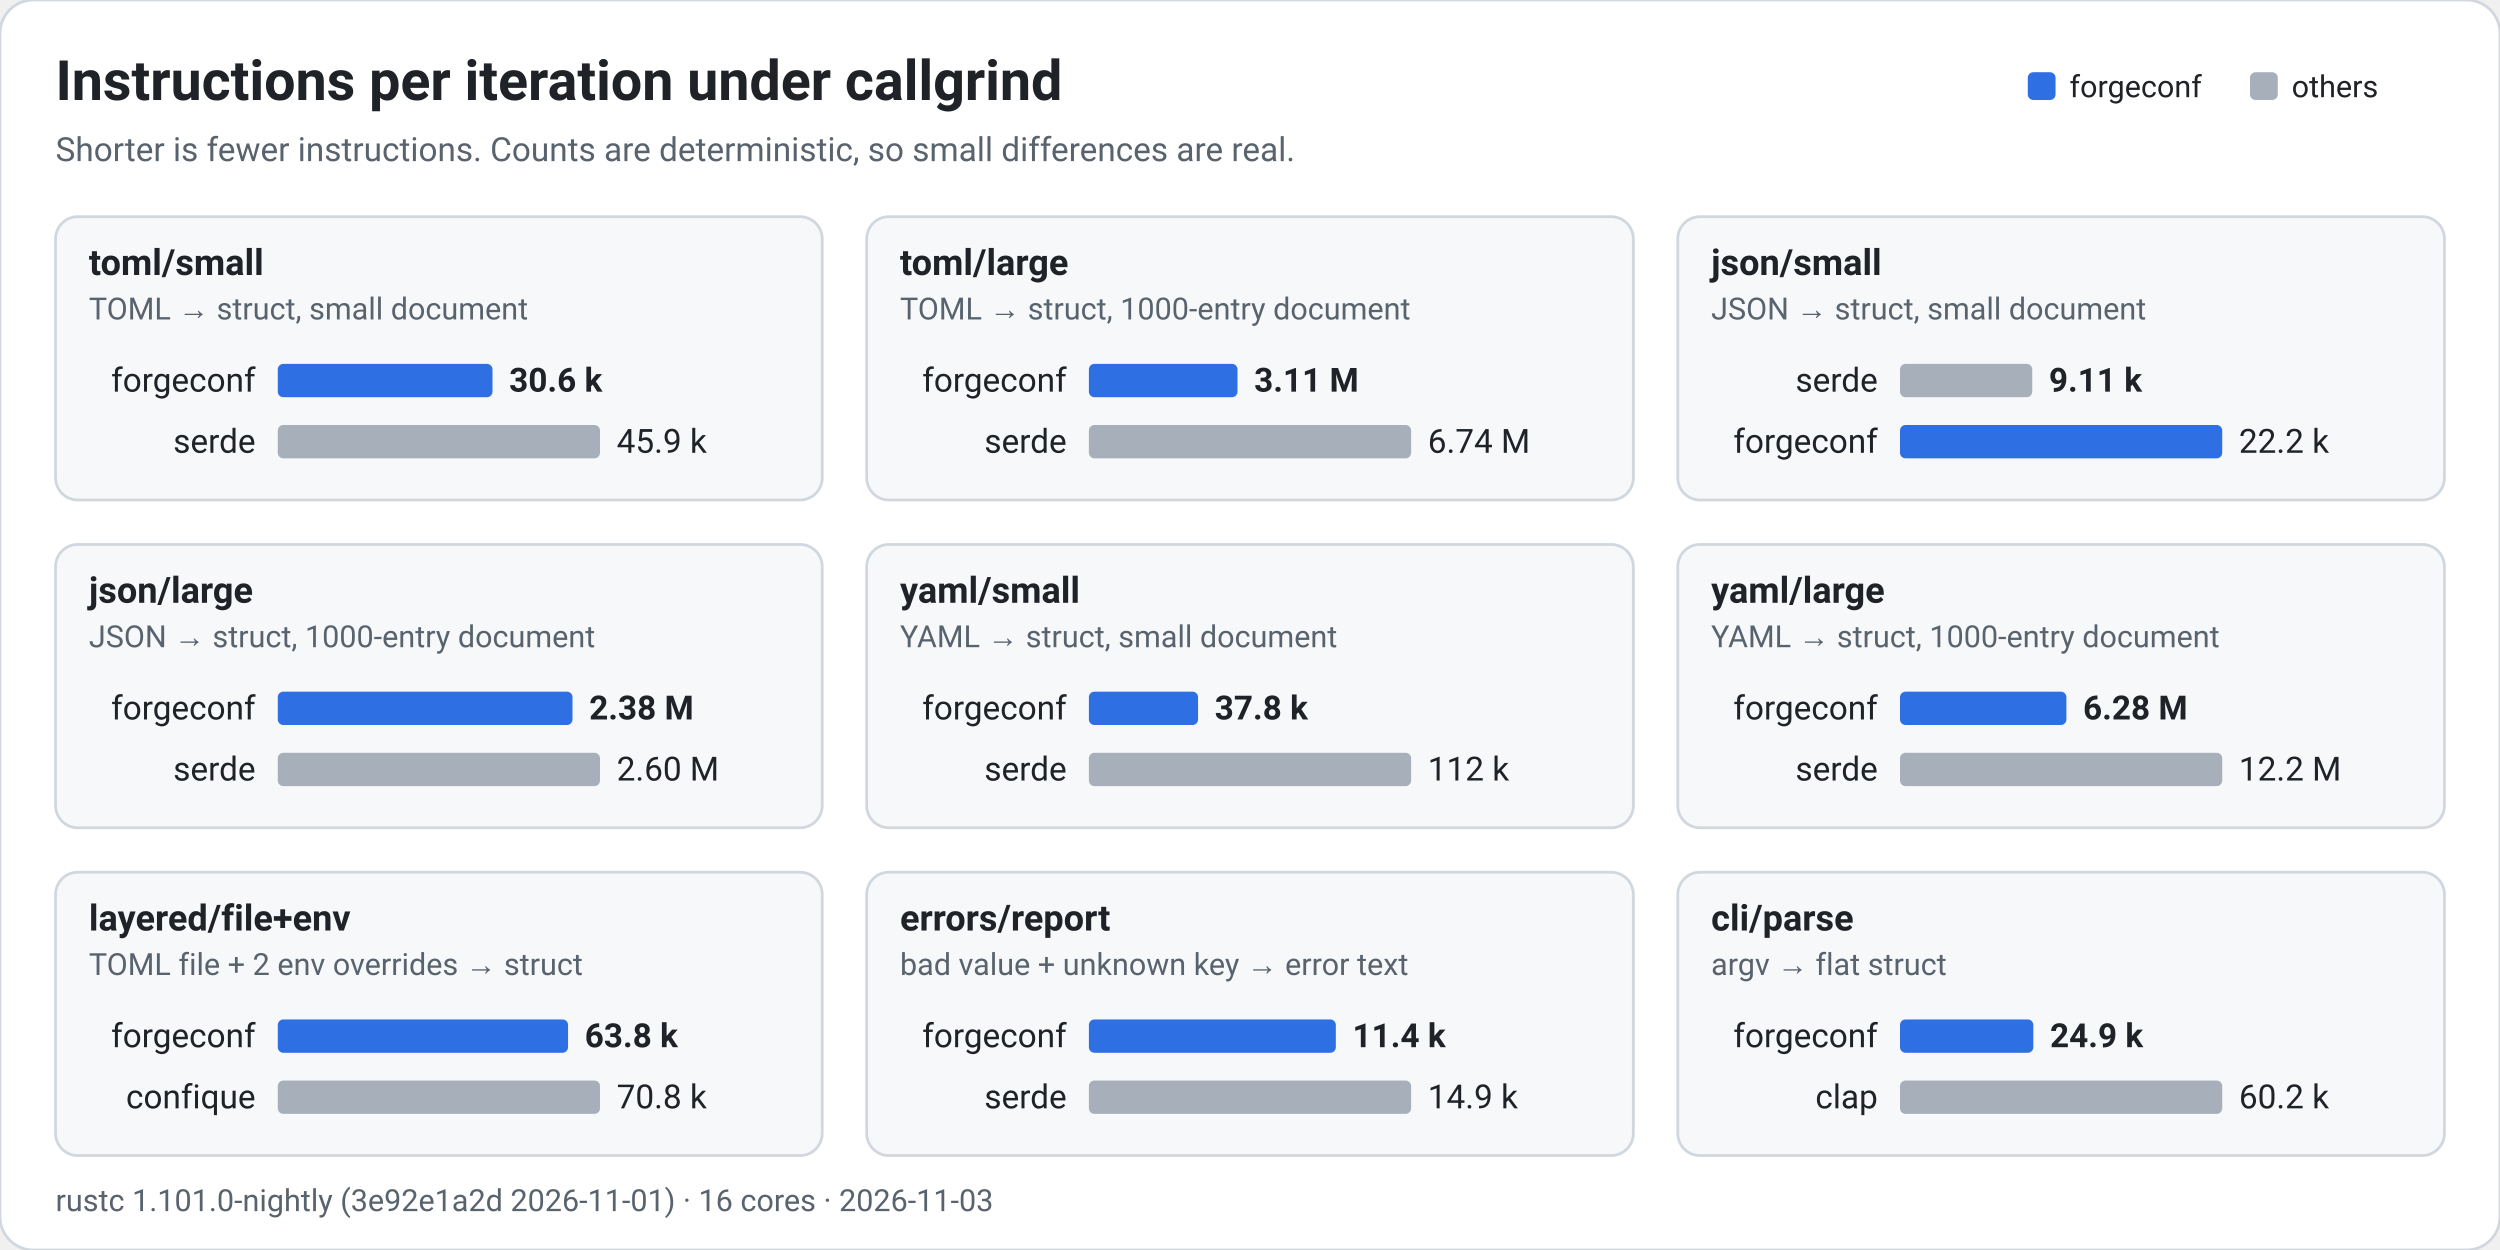
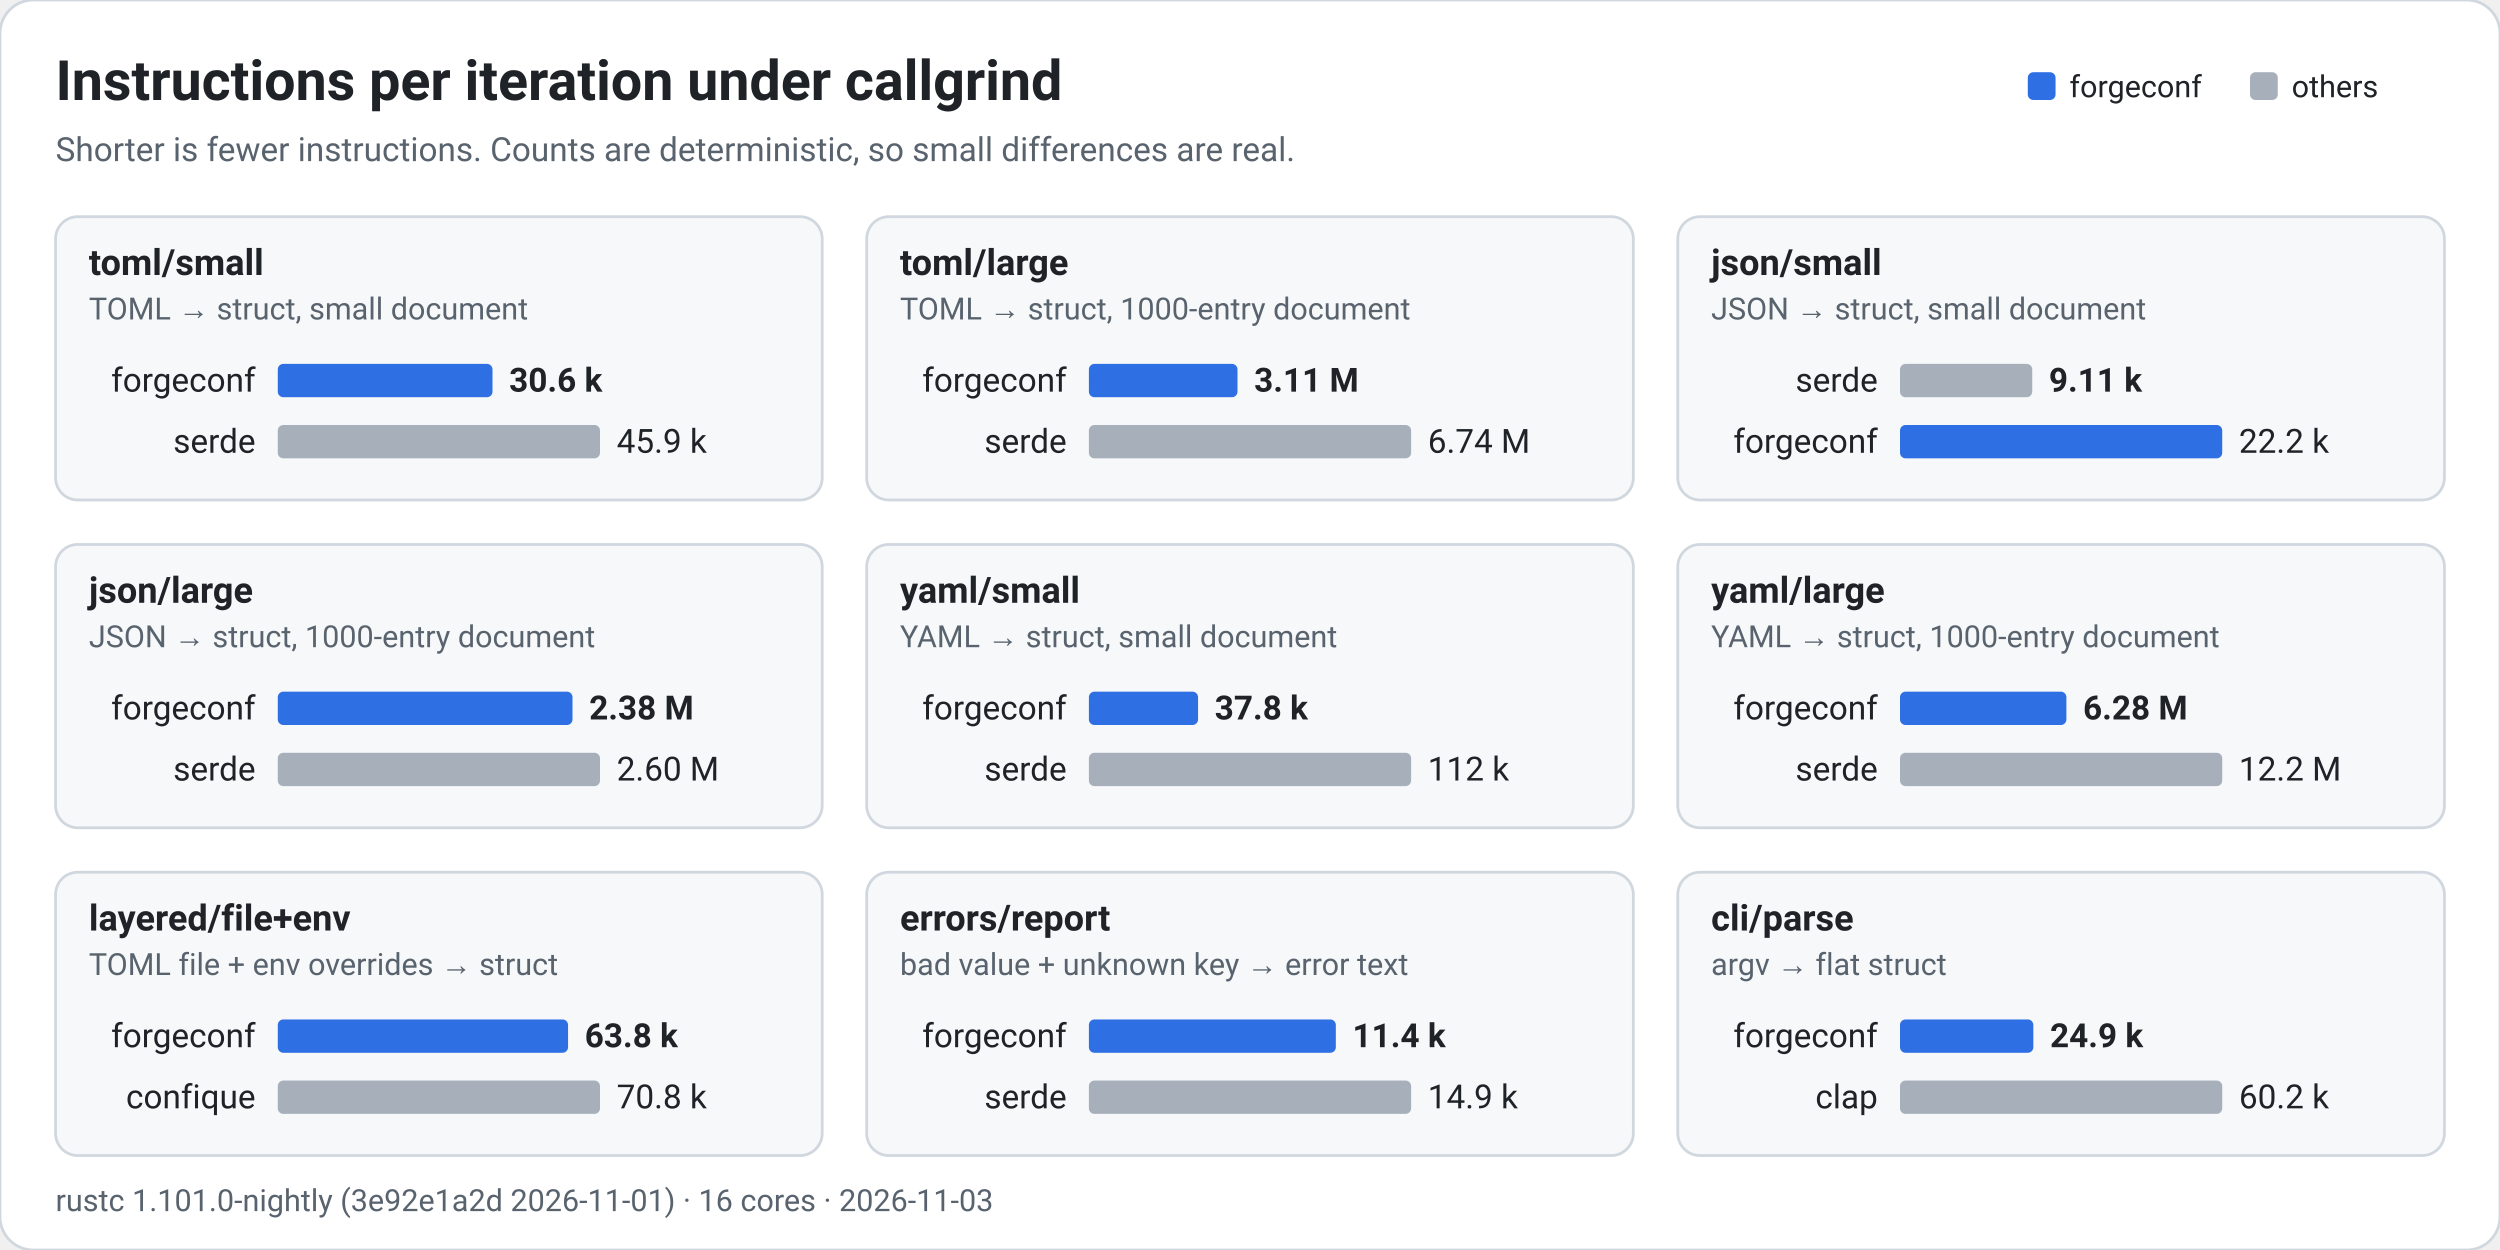
<svg xmlns="http://www.w3.org/2000/svg" viewBox="0 0 900 450" width="900" height="450" role="img" aria-label="Instructions per iteration under callgrind" font-family="system-ui, -apple-system, 'Segoe UI', Roboto, 'Helvetica Neue', Arial, sans-serif">
  <rect width="900" height="450" rx="12" fill="#ffffff" stroke="#d0d7de" />
  <text x="20.0" y="36.0" font-size="20" fill="#1f2328" font-weight="700">Instructions per iteration under callgrind</text>
  <text x="20.0" y="58.0" font-size="12" fill="#59636e">Shorter is fewer instructions. Counts are deterministic, so small differences are real.</text>
  <rect x="730.0" y="26" width="10" height="10" rx="2" fill="#2f6fe4" />
  <text x="745.0" y="35.0" font-size="11" fill="#1f2328">forgeconf</text>
  <rect x="810.0" y="26" width="10" height="10" rx="2" fill="#a7b0ba" />
  <text x="825.0" y="35.0" font-size="11" fill="#1f2328">others</text>
  <g transform="translate(0 78)">
    <rect x="20.0" y="0.0" width="276.0" height="102.0" rx="8" fill="#f6f8fa" stroke="#d0d7de" />
    <text x="32.0" y="21.0" font-size="13" fill="#1f2328" font-weight="700">toml/small</text>
    <text x="32.0" y="37.0" font-size="11" fill="#59636e">TOML → struct, small document</text>
    <text x="92.0" y="63.0" font-size="12" fill="#1f2328" text-anchor="end">forgeconf</text>
    <rect x="100.0" y="53.0" width="77.3" height="12" rx="2" fill="#2f6fe4" />
    <text x="183.3" y="63.0" font-size="12" fill="#1f2328" font-weight="700">30.6 k</text>
    <text x="92.0" y="85.0" font-size="12" fill="#1f2328" text-anchor="end">serde</text>
    <rect x="100.0" y="75.0" width="116.0" height="12" rx="2" fill="#a7b0ba" />
    <text x="222.0" y="85.0" font-size="12" fill="#1f2328">45.9 k</text>
    <rect x="312.0" y="0.0" width="276.0" height="102.0" rx="8" fill="#f6f8fa" stroke="#d0d7de" />
    <text x="324.0" y="21.0" font-size="13" fill="#1f2328" font-weight="700">toml/large</text>
    <text x="324.0" y="37.0" font-size="11" fill="#59636e">TOML → struct, 1000-entry document</text>
    <text x="384.0" y="63.0" font-size="12" fill="#1f2328" text-anchor="end">forgeconf</text>
    <rect x="392.0" y="53.0" width="53.5" height="12" rx="2" fill="#2f6fe4" />
    <text x="451.5" y="63.0" font-size="12" fill="#1f2328" font-weight="700">3.11 M</text>
    <text x="384.0" y="85.0" font-size="12" fill="#1f2328" text-anchor="end">serde</text>
    <rect x="392.0" y="75.0" width="116.0" height="12" rx="2" fill="#a7b0ba" />
    <text x="514.0" y="85.0" font-size="12" fill="#1f2328">6.74 M</text>
    <rect x="604.0" y="0.0" width="276.0" height="102.0" rx="8" fill="#f6f8fa" stroke="#d0d7de" />
    <text x="616.0" y="21.0" font-size="13" fill="#1f2328" font-weight="700">json/small</text>
    <text x="616.0" y="37.0" font-size="11" fill="#59636e">JSON → struct, small document</text>
    <text x="676.0" y="63.0" font-size="12" fill="#1f2328" text-anchor="end">serde</text>
    <rect x="684.0" y="53.0" width="47.6" height="12" rx="2" fill="#a7b0ba" />
    <text x="737.6" y="63.0" font-size="12" fill="#1f2328" font-weight="700">9.11 k</text>
    <text x="676.0" y="85.0" font-size="12" fill="#1f2328" text-anchor="end">forgeconf</text>
    <rect x="684.0" y="75.0" width="116.0" height="12" rx="2" fill="#2f6fe4" />
    <text x="806.0" y="85.0" font-size="12" fill="#1f2328">22.2 k</text>
    <rect x="20.0" y="118.0" width="276.0" height="102.0" rx="8" fill="#f6f8fa" stroke="#d0d7de" />
    <text x="32.0" y="139.0" font-size="13" fill="#1f2328" font-weight="700">json/large</text>
    <text x="32.0" y="155.0" font-size="11" fill="#59636e">JSON → struct, 1000-entry document</text>
    <text x="92.0" y="181.0" font-size="12" fill="#1f2328" text-anchor="end">forgeconf</text>
    <rect x="100.0" y="171.0" width="106.1" height="12" rx="2" fill="#2f6fe4" />
    <text x="212.1" y="181.0" font-size="12" fill="#1f2328" font-weight="700">2.38 M</text>
    <text x="92.0" y="203.0" font-size="12" fill="#1f2328" text-anchor="end">serde</text>
    <rect x="100.0" y="193.0" width="116.0" height="12" rx="2" fill="#a7b0ba" />
    <text x="222.0" y="203.0" font-size="12" fill="#1f2328">2.60 M</text>
    <rect x="312.0" y="118.0" width="276.0" height="102.0" rx="8" fill="#f6f8fa" stroke="#d0d7de" />
    <text x="324.0" y="139.0" font-size="13" fill="#1f2328" font-weight="700">yaml/small</text>
    <text x="324.0" y="155.0" font-size="11" fill="#59636e">YAML → struct, small document</text>
    <text x="384.0" y="181.0" font-size="12" fill="#1f2328" text-anchor="end">forgeconf</text>
    <rect x="392.0" y="171.0" width="39.3" height="12" rx="2" fill="#2f6fe4" />
    <text x="437.3" y="181.0" font-size="12" fill="#1f2328" font-weight="700">37.8 k</text>
    <text x="384.0" y="203.0" font-size="12" fill="#1f2328" text-anchor="end">serde</text>
    <rect x="392.0" y="193.0" width="116.0" height="12" rx="2" fill="#a7b0ba" />
    <text x="514.0" y="203.0" font-size="12" fill="#1f2328">112 k</text>
    <rect x="604.0" y="118.0" width="276.0" height="102.0" rx="8" fill="#f6f8fa" stroke="#d0d7de" />
    <text x="616.0" y="139.0" font-size="13" fill="#1f2328" font-weight="700">yaml/large</text>
    <text x="616.0" y="155.0" font-size="11" fill="#59636e">YAML → struct, 1000-entry document</text>
    <text x="676.0" y="181.0" font-size="12" fill="#1f2328" text-anchor="end">forgeconf</text>
    <rect x="684.0" y="171.0" width="59.9" height="12" rx="2" fill="#2f6fe4" />
    <text x="749.9" y="181.0" font-size="12" fill="#1f2328" font-weight="700">6.28 M</text>
    <text x="676.0" y="203.0" font-size="12" fill="#1f2328" text-anchor="end">serde</text>
    <rect x="684.0" y="193.0" width="116.0" height="12" rx="2" fill="#a7b0ba" />
    <text x="806.0" y="203.0" font-size="12" fill="#1f2328">12.2 M</text>
    <rect x="20.0" y="236.0" width="276.0" height="102.0" rx="8" fill="#f6f8fa" stroke="#d0d7de" />
    <text x="32.0" y="257.0" font-size="13" fill="#1f2328" font-weight="700">layered/file+env</text>
-     <text x="32.0" y="273.0" font-size="11" fill="#59636e">TOML file + 2 env overrides → struct</text>
+     <text x="32.0" y="273.0" font-size="11" fill="#59636e">TOML file + env overrides → struct</text>
    <text x="92.0" y="299.0" font-size="12" fill="#1f2328" text-anchor="end">forgeconf</text>
    <rect x="100.0" y="289.0" width="104.5" height="12" rx="2" fill="#2f6fe4" />
    <text x="210.5" y="299.0" font-size="12" fill="#1f2328" font-weight="700">63.8 k</text>
    <text x="92.0" y="321.0" font-size="12" fill="#1f2328" text-anchor="end">confique</text>
    <rect x="100.0" y="311.0" width="116.0" height="12" rx="2" fill="#a7b0ba" />
    <text x="222.0" y="321.0" font-size="12" fill="#1f2328">70.8 k</text>
    <rect x="312.0" y="236.0" width="276.0" height="102.0" rx="8" fill="#f6f8fa" stroke="#d0d7de" />
    <text x="324.0" y="257.0" font-size="13" fill="#1f2328" font-weight="700">errors/report</text>
    <text x="324.0" y="273.0" font-size="11" fill="#59636e">bad value + unknown key → error text</text>
    <text x="384.0" y="299.0" font-size="12" fill="#1f2328" text-anchor="end">forgeconf</text>
    <rect x="392.0" y="289.0" width="88.9" height="12" rx="2" fill="#2f6fe4" />
    <text x="486.9" y="299.0" font-size="12" fill="#1f2328" font-weight="700">11.4 k</text>
    <text x="384.0" y="321.0" font-size="12" fill="#1f2328" text-anchor="end">serde</text>
    <rect x="392.0" y="311.0" width="116.0" height="12" rx="2" fill="#a7b0ba" />
    <text x="514.0" y="321.0" font-size="12" fill="#1f2328">14.9 k</text>
    <rect x="604.0" y="236.0" width="276.0" height="102.0" rx="8" fill="#f6f8fa" stroke="#d0d7de" />
    <text x="616.0" y="257.0" font-size="13" fill="#1f2328" font-weight="700">cli/parse</text>
    <text x="616.0" y="273.0" font-size="11" fill="#59636e">argv → flat struct</text>
    <text x="676.0" y="299.0" font-size="12" fill="#1f2328" text-anchor="end">forgeconf</text>
    <rect x="684.0" y="289.0" width="48.0" height="12" rx="2" fill="#2f6fe4" />
    <text x="738.0" y="299.0" font-size="12" fill="#1f2328" font-weight="700">24.9 k</text>
    <text x="676.0" y="321.0" font-size="12" fill="#1f2328" text-anchor="end">clap</text>
    <rect x="684.0" y="311.0" width="116.0" height="12" rx="2" fill="#a7b0ba" />
    <text x="806.0" y="321.0" font-size="12" fill="#1f2328">60.2 k</text>
  </g>
  <text x="20.0" y="436.0" font-size="11" fill="#59636e">rustc 1.101.0-nightly (3e92e1a2d 2026-11-01) · 16 cores · 2026-11-03</text>
</svg>
